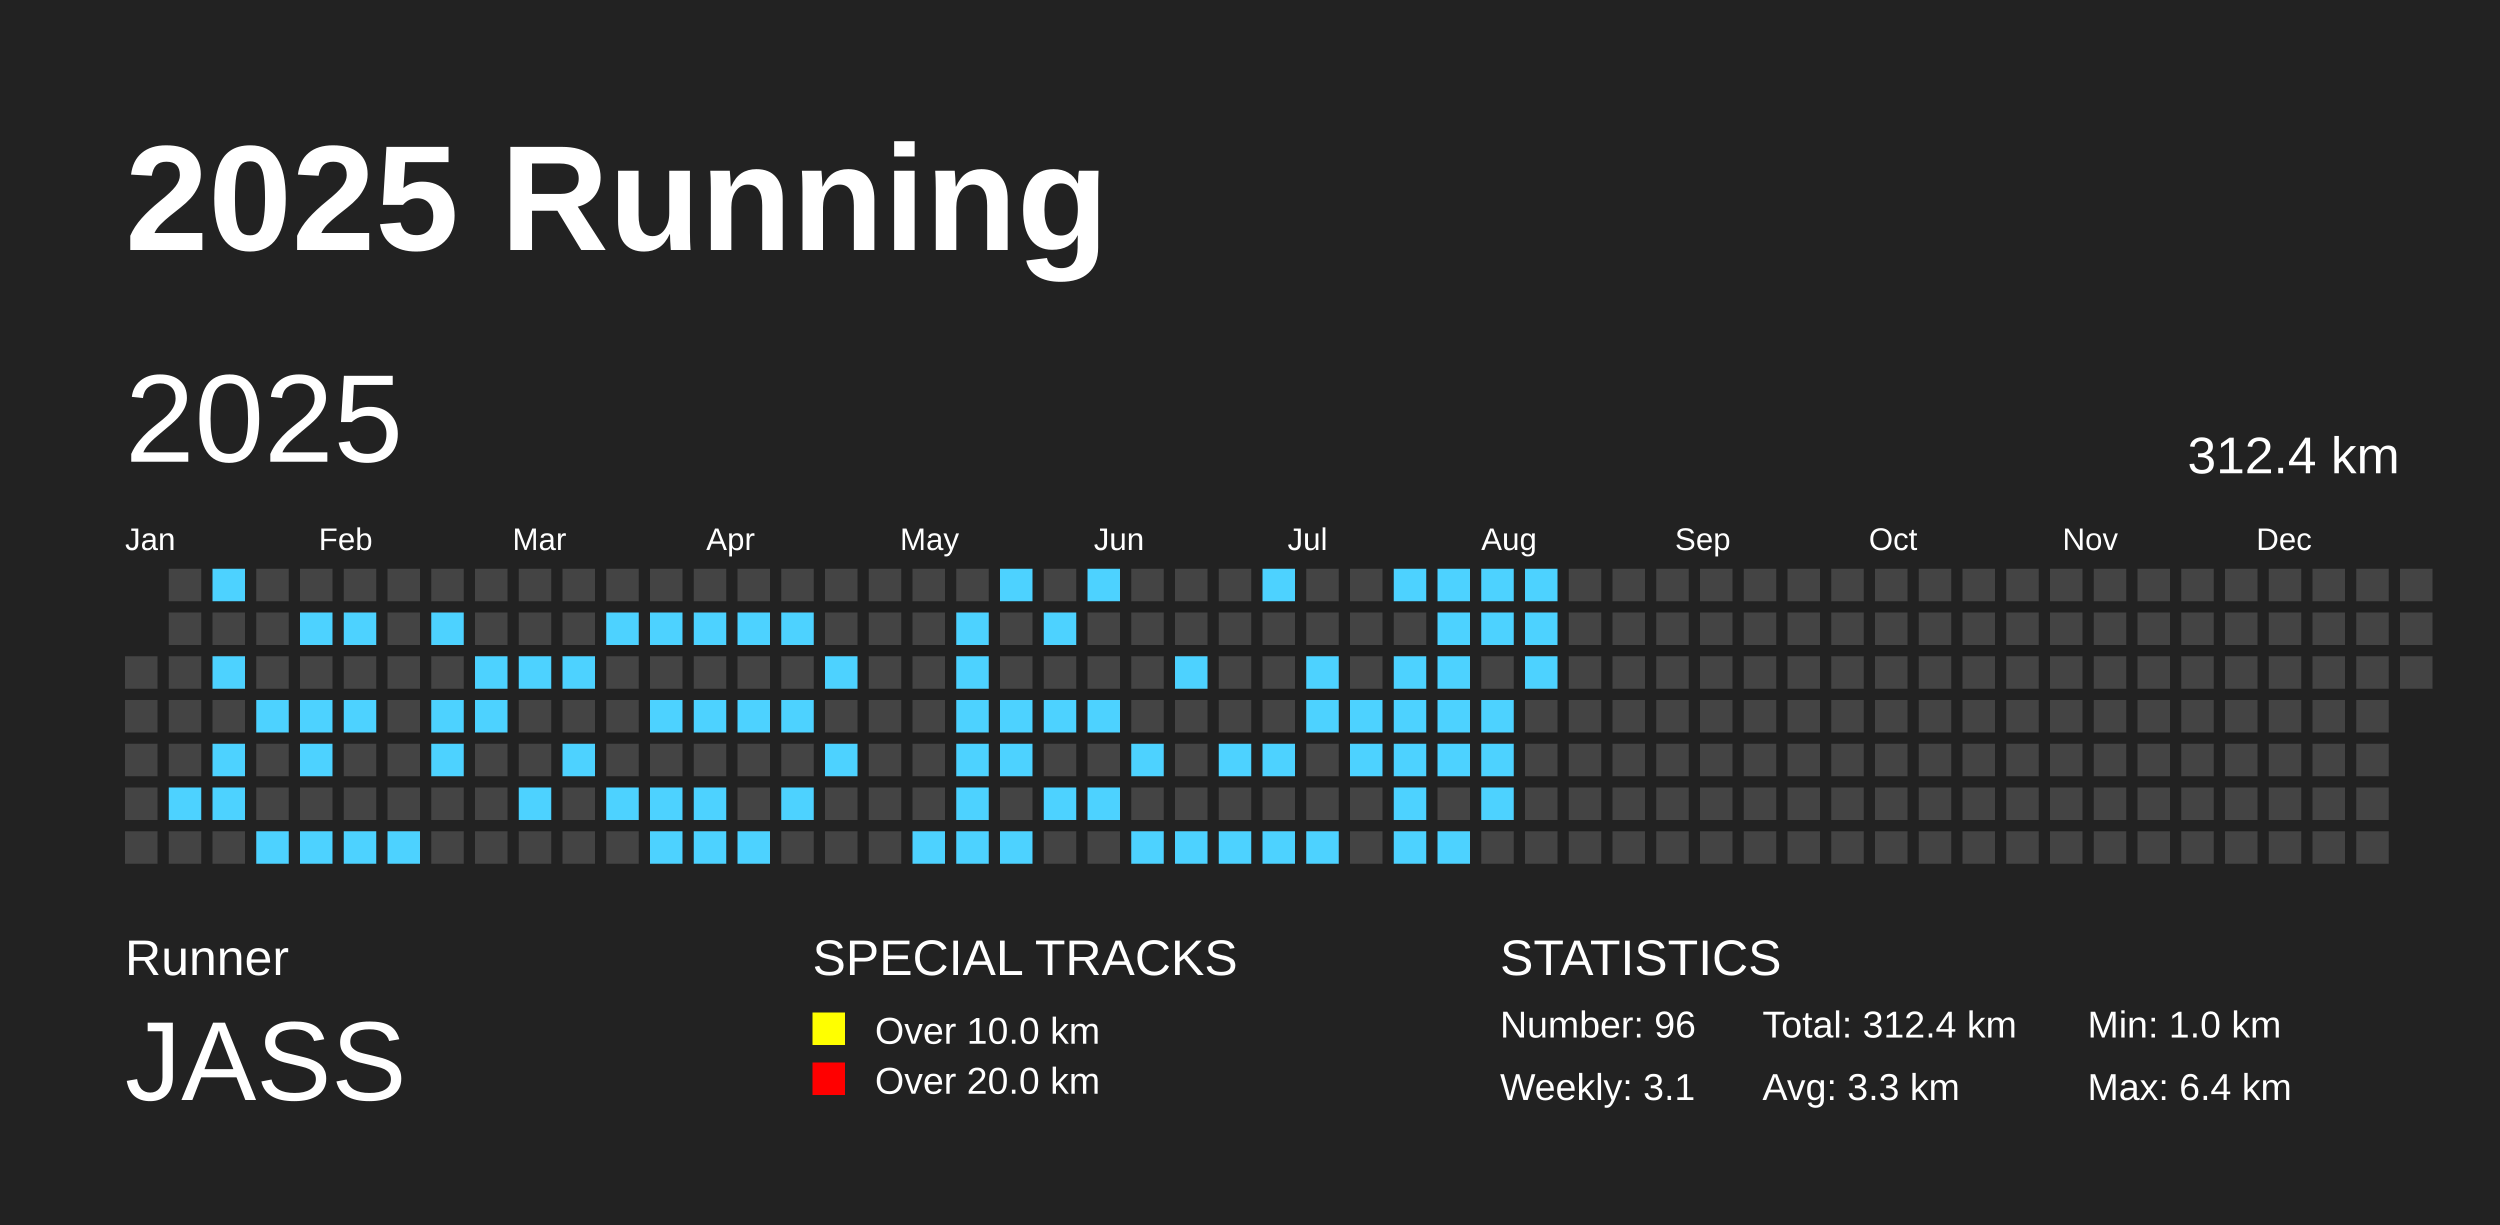
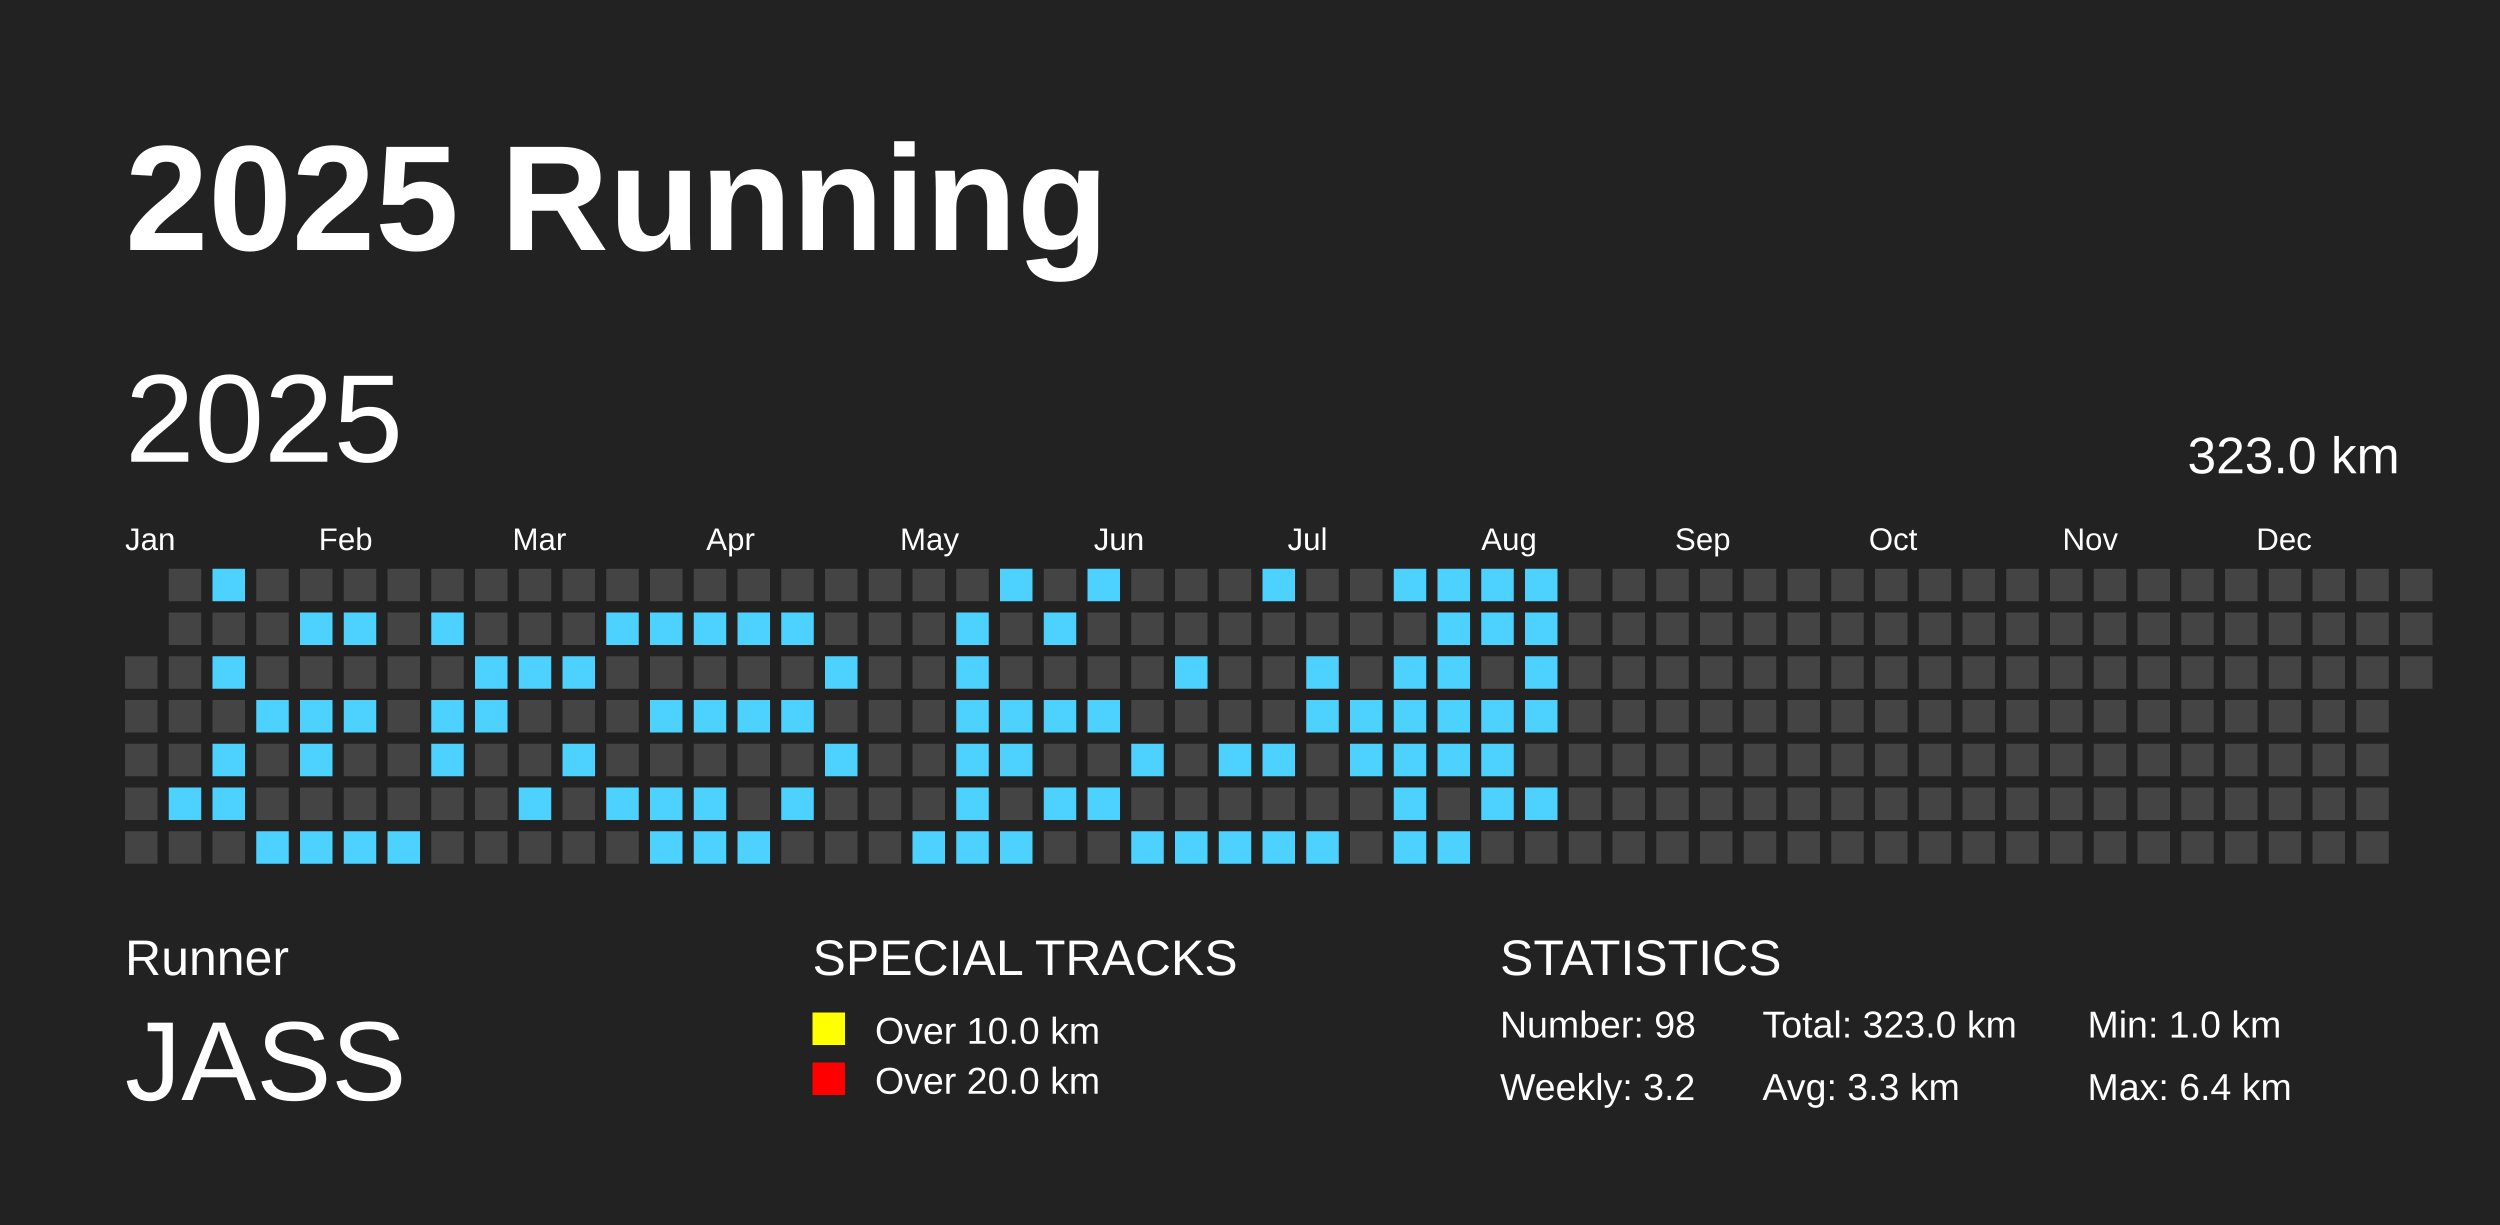
<svg xmlns="http://www.w3.org/2000/svg" baseProfile="full" height="98mm" version="1.1" viewBox="0,0,200,98" width="200mm">
  <defs />
  <rect fill="#222222" height="98" width="200" x="0" y="0" />
  <text fill="#FFFFFF" style="font-size:12px; font-family:Arial; font-weight:bold;" x="10" y="20">2025 Running</text>
  <text fill="#FFFFFF" style="font-size:4px; font-family:Arial" x="10" y="78">Runner</text>
  <text fill="#FFFFFF" style="font-size:9px; font-family:Arial" x="10" y="88">JASS</text>
  <text fill="#FFFFFF" style="font-size:4px; font-family:Arial" x="65" y="78">SPECIAL TRACKS</text>
  <rect fill="yellow" height="2.6" width="2.6" x="65" y="81" />
  <text fill="#FFFFFF" style="font-size:3px; font-family:Arial" x="70" y="83.5">Over 10.0 km</text>
  <rect fill="red" height="2.6" width="2.6" x="65" y="85" />
  <text fill="#FFFFFF" style="font-size:3px; font-family:Arial" x="70" y="87.5">Over 20.0 km</text>
  <text fill="#FFFFFF" style="font-size:4px; font-family:Arial" x="120" y="78">STATISTICS</text>
-   <text fill="#FFFFFF" style="font-size:3px; font-family:Arial" x="120" y="83">Number: 96</text>
-   <text fill="#FFFFFF" style="font-size:3px; font-family:Arial" x="120" y="88">Weekly: 3.1</text>
-   <text fill="#FFFFFF" style="font-size:3px; font-family:Arial" x="141" y="83">Total: 312.4 km</text>
+   <text fill="#FFFFFF" style="font-size:3px; font-family:Arial" x="120" y="83">Number: 98</text>
+   <text fill="#FFFFFF" style="font-size:3px; font-family:Arial" x="120" y="88">Weekly: 3.2</text>
+   <text fill="#FFFFFF" style="font-size:3px; font-family:Arial" x="141" y="83">Total: 323.0 km</text>
  <text fill="#FFFFFF" style="font-size:3px; font-family:Arial" x="141" y="88">Avg: 3.3 km</text>
  <text fill="#FFFFFF" style="font-size:3px; font-family:Arial" x="167" y="83">Min: 1.0 km</text>
  <text fill="#FFFFFF" style="font-size:3px; font-family:Arial" x="167" y="88">Max: 6.4 km</text>
  <text dominant-baseline="hanging" fill="#FFFFFF" style="font-size:10.0px; font-family:Arial;" x="10" y="30">2025</text>
-   <text dominant-baseline="hanging" fill="#FFFFFF" style="font-size:4.125px; font-family:Arial;" x="175" y="35">312.4 km</text>
+   <text dominant-baseline="hanging" fill="#FFFFFF" style="font-size:4.125px; font-family:Arial;" x="175" y="35">323.0 km</text>
  <text fill="#FFFFFF" style="font-size:2.5px; font-family:Arial" x="10.0" y="44">Jan</text>
  <text fill="#FFFFFF" style="font-size:2.5px; font-family:Arial" x="25.5" y="44">Feb</text>
  <text fill="#FFFFFF" style="font-size:2.5px; font-family:Arial" x="41.0" y="44">Mar</text>
  <text fill="#FFFFFF" style="font-size:2.5px; font-family:Arial" x="56.5" y="44">Apr</text>
  <text fill="#FFFFFF" style="font-size:2.5px; font-family:Arial" x="72.0" y="44">May</text>
  <text fill="#FFFFFF" style="font-size:2.5px; font-family:Arial" x="87.5" y="44">Jun</text>
  <text fill="#FFFFFF" style="font-size:2.5px; font-family:Arial" x="103.0" y="44">Jul</text>
  <text fill="#FFFFFF" style="font-size:2.5px; font-family:Arial" x="118.5" y="44">Aug</text>
  <text fill="#FFFFFF" style="font-size:2.5px; font-family:Arial" x="134.0" y="44">Sep</text>
  <text fill="#FFFFFF" style="font-size:2.5px; font-family:Arial" x="149.5" y="44">Oct</text>
  <text fill="#FFFFFF" style="font-size:2.5px; font-family:Arial" x="165.0" y="44">Nov</text>
  <text fill="#FFFFFF" style="font-size:2.5px; font-family:Arial" x="180.5" y="44">Dec</text>
  <rect fill="#444444" height="2.6" width="2.6" x="10.0" y="52.5" />
  <rect fill="#444444" height="2.6" width="2.6" x="10.0" y="56.0" />
  <rect fill="#444444" height="2.6" width="2.6" x="10.0" y="59.5" />
  <rect fill="#444444" height="2.6" width="2.6" x="10.0" y="63.0" />
  <rect fill="#444444" height="2.6" width="2.6" x="10.0" y="66.5" />
  <rect fill="#444444" height="2.6" width="2.6" x="13.5" y="45.5" />
  <rect fill="#444444" height="2.6" width="2.6" x="13.5" y="49.0" />
  <rect fill="#444444" height="2.6" width="2.6" x="13.5" y="52.5" />
  <rect fill="#444444" height="2.6" width="2.6" x="13.5" y="56.0" />
  <rect fill="#444444" height="2.6" width="2.6" x="13.5" y="59.5" />
  <rect fill="#4DD2FF" height="2.6" width="2.6" x="13.5" y="63.0" />
  <rect fill="#444444" height="2.6" width="2.6" x="13.5" y="66.5" />
  <rect fill="#4DD2FF" height="2.6" width="2.6" x="17.0" y="45.5" />
  <rect fill="#444444" height="2.6" width="2.6" x="17.0" y="49.0" />
  <rect fill="#4DD2FF" height="2.6" width="2.6" x="17.0" y="52.5" />
  <rect fill="#444444" height="2.6" width="2.6" x="17.0" y="56.0" />
  <rect fill="#4DD2FF" height="2.6" width="2.6" x="17.0" y="59.5" />
  <rect fill="#4DD2FF" height="2.6" width="2.6" x="17.0" y="63.0" />
  <rect fill="#444444" height="2.6" width="2.6" x="17.0" y="66.5" />
  <rect fill="#444444" height="2.6" width="2.6" x="20.5" y="45.5" />
  <rect fill="#444444" height="2.6" width="2.6" x="20.5" y="49.0" />
  <rect fill="#444444" height="2.6" width="2.6" x="20.5" y="52.5" />
  <rect fill="#4DD2FF" height="2.6" width="2.6" x="20.5" y="56.0" />
  <rect fill="#444444" height="2.6" width="2.6" x="20.5" y="59.5" />
  <rect fill="#444444" height="2.6" width="2.6" x="20.5" y="63.0" />
  <rect fill="#4DD2FF" height="2.6" width="2.6" x="20.5" y="66.5" />
  <rect fill="#444444" height="2.6" width="2.6" x="24.0" y="45.5" />
  <rect fill="#4DD2FF" height="2.6" width="2.6" x="24.0" y="49.0" />
  <rect fill="#444444" height="2.6" width="2.6" x="24.0" y="52.5" />
  <rect fill="#4DD2FF" height="2.6" width="2.6" x="24.0" y="56.0" />
  <rect fill="#4DD2FF" height="2.6" width="2.6" x="24.0" y="59.5" />
  <rect fill="#444444" height="2.6" width="2.6" x="24.0" y="63.0" />
  <rect fill="#4DD2FF" height="2.6" width="2.6" x="24.0" y="66.5" />
  <rect fill="#444444" height="2.6" width="2.6" x="27.5" y="45.5" />
  <rect fill="#4DD2FF" height="2.6" width="2.6" x="27.5" y="49.0" />
  <rect fill="#444444" height="2.6" width="2.6" x="27.5" y="52.5" />
  <rect fill="#4DD2FF" height="2.6" width="2.6" x="27.5" y="56.0" />
  <rect fill="#444444" height="2.6" width="2.6" x="27.5" y="59.5" />
  <rect fill="#444444" height="2.6" width="2.6" x="27.5" y="63.0" />
  <rect fill="#4DD2FF" height="2.6" width="2.6" x="27.5" y="66.5" />
  <rect fill="#444444" height="2.6" width="2.6" x="31.0" y="45.5" />
  <rect fill="#444444" height="2.6" width="2.6" x="31.0" y="49.0" />
  <rect fill="#444444" height="2.6" width="2.6" x="31.0" y="52.5" />
  <rect fill="#444444" height="2.6" width="2.6" x="31.0" y="56.0" />
  <rect fill="#444444" height="2.6" width="2.6" x="31.0" y="59.5" />
  <rect fill="#444444" height="2.6" width="2.6" x="31.0" y="63.0" />
  <rect fill="#4DD2FF" height="2.6" width="2.6" x="31.0" y="66.5" />
  <rect fill="#444444" height="2.6" width="2.6" x="34.5" y="45.5" />
  <rect fill="#4DD2FF" height="2.6" width="2.6" x="34.5" y="49.0" />
  <rect fill="#444444" height="2.6" width="2.6" x="34.5" y="52.5" />
  <rect fill="#4DD2FF" height="2.6" width="2.6" x="34.5" y="56.0" />
  <rect fill="#4DD2FF" height="2.6" width="2.6" x="34.5" y="59.5" />
  <rect fill="#444444" height="2.6" width="2.6" x="34.5" y="63.0" />
  <rect fill="#444444" height="2.6" width="2.6" x="34.5" y="66.5" />
  <rect fill="#444444" height="2.6" width="2.6" x="38.0" y="45.5" />
  <rect fill="#444444" height="2.6" width="2.6" x="38.0" y="49.0" />
  <rect fill="#4DD2FF" height="2.6" width="2.6" x="38.0" y="52.5" />
  <rect fill="#4DD2FF" height="2.6" width="2.6" x="38.0" y="56.0" />
  <rect fill="#444444" height="2.6" width="2.6" x="38.0" y="59.5" />
  <rect fill="#444444" height="2.6" width="2.6" x="38.0" y="63.0" />
  <rect fill="#444444" height="2.6" width="2.6" x="38.0" y="66.5" />
  <rect fill="#444444" height="2.6" width="2.6" x="41.5" y="45.5" />
  <rect fill="#444444" height="2.6" width="2.6" x="41.5" y="49.0" />
  <rect fill="#4DD2FF" height="2.6" width="2.6" x="41.5" y="52.5" />
  <rect fill="#444444" height="2.6" width="2.6" x="41.5" y="56.0" />
  <rect fill="#444444" height="2.6" width="2.6" x="41.5" y="59.5" />
  <rect fill="#4DD2FF" height="2.6" width="2.6" x="41.5" y="63.0" />
  <rect fill="#444444" height="2.6" width="2.6" x="41.5" y="66.5" />
  <rect fill="#444444" height="2.6" width="2.6" x="45.0" y="45.5" />
  <rect fill="#444444" height="2.6" width="2.6" x="45.0" y="49.0" />
  <rect fill="#4DD2FF" height="2.6" width="2.6" x="45.0" y="52.5" />
  <rect fill="#444444" height="2.6" width="2.6" x="45.0" y="56.0" />
  <rect fill="#4DD2FF" height="2.6" width="2.6" x="45.0" y="59.5" />
  <rect fill="#444444" height="2.6" width="2.6" x="45.0" y="63.0" />
  <rect fill="#444444" height="2.6" width="2.6" x="45.0" y="66.5" />
  <rect fill="#444444" height="2.6" width="2.6" x="48.5" y="45.5" />
  <rect fill="#4DD2FF" height="2.6" width="2.6" x="48.5" y="49.0" />
  <rect fill="#444444" height="2.6" width="2.6" x="48.5" y="52.5" />
  <rect fill="#444444" height="2.6" width="2.6" x="48.5" y="56.0" />
  <rect fill="#444444" height="2.6" width="2.6" x="48.5" y="59.5" />
  <rect fill="#4DD2FF" height="2.6" width="2.6" x="48.5" y="63.0" />
  <rect fill="#444444" height="2.6" width="2.6" x="48.5" y="66.5" />
  <rect fill="#444444" height="2.6" width="2.6" x="52.0" y="45.5" />
  <rect fill="#4DD2FF" height="2.6" width="2.6" x="52.0" y="49.0" />
  <rect fill="#444444" height="2.6" width="2.6" x="52.0" y="52.5" />
  <rect fill="#4DD2FF" height="2.6" width="2.6" x="52.0" y="56.0" />
  <rect fill="#444444" height="2.6" width="2.6" x="52.0" y="59.5" />
  <rect fill="#4DD2FF" height="2.6" width="2.6" x="52.0" y="63.0" />
  <rect fill="#4DD2FF" height="2.6" width="2.6" x="52.0" y="66.5" />
  <rect fill="#444444" height="2.6" width="2.6" x="55.5" y="45.5" />
  <rect fill="#4DD2FF" height="2.6" width="2.6" x="55.5" y="49.0" />
  <rect fill="#444444" height="2.6" width="2.6" x="55.5" y="52.5" />
  <rect fill="#4DD2FF" height="2.6" width="2.6" x="55.5" y="56.0" />
  <rect fill="#444444" height="2.6" width="2.6" x="55.5" y="59.5" />
  <rect fill="#4DD2FF" height="2.6" width="2.6" x="55.5" y="63.0" />
  <rect fill="#4DD2FF" height="2.6" width="2.6" x="55.5" y="66.5" />
  <rect fill="#444444" height="2.6" width="2.6" x="59.0" y="45.5" />
  <rect fill="#4DD2FF" height="2.6" width="2.6" x="59.0" y="49.0" />
  <rect fill="#444444" height="2.6" width="2.6" x="59.0" y="52.5" />
  <rect fill="#4DD2FF" height="2.6" width="2.6" x="59.0" y="56.0" />
  <rect fill="#444444" height="2.6" width="2.6" x="59.0" y="59.5" />
  <rect fill="#444444" height="2.6" width="2.6" x="59.0" y="63.0" />
  <rect fill="#4DD2FF" height="2.6" width="2.6" x="59.0" y="66.5" />
  <rect fill="#444444" height="2.6" width="2.6" x="62.5" y="45.5" />
  <rect fill="#4DD2FF" height="2.6" width="2.6" x="62.5" y="49.0" />
  <rect fill="#444444" height="2.6" width="2.6" x="62.5" y="52.5" />
  <rect fill="#4DD2FF" height="2.6" width="2.6" x="62.5" y="56.0" />
  <rect fill="#444444" height="2.6" width="2.6" x="62.5" y="59.5" />
  <rect fill="#4DD2FF" height="2.6" width="2.6" x="62.5" y="63.0" />
  <rect fill="#444444" height="2.6" width="2.6" x="62.5" y="66.5" />
  <rect fill="#444444" height="2.6" width="2.6" x="66.0" y="45.5" />
  <rect fill="#444444" height="2.6" width="2.6" x="66.0" y="49.0" />
  <rect fill="#4DD2FF" height="2.6" width="2.6" x="66.0" y="52.5" />
  <rect fill="#444444" height="2.6" width="2.6" x="66.0" y="56.0" />
  <rect fill="#4DD2FF" height="2.6" width="2.6" x="66.0" y="59.5" />
  <rect fill="#444444" height="2.6" width="2.6" x="66.0" y="63.0" />
  <rect fill="#444444" height="2.6" width="2.6" x="66.0" y="66.5" />
  <rect fill="#444444" height="2.6" width="2.6" x="69.5" y="45.5" />
  <rect fill="#444444" height="2.6" width="2.6" x="69.5" y="49.0" />
  <rect fill="#444444" height="2.6" width="2.6" x="69.5" y="52.5" />
  <rect fill="#444444" height="2.6" width="2.6" x="69.5" y="56.0" />
  <rect fill="#444444" height="2.6" width="2.6" x="69.5" y="59.5" />
  <rect fill="#444444" height="2.6" width="2.6" x="69.5" y="63.0" />
  <rect fill="#444444" height="2.6" width="2.6" x="69.5" y="66.5" />
  <rect fill="#444444" height="2.6" width="2.6" x="73.0" y="45.5" />
  <rect fill="#444444" height="2.6" width="2.6" x="73.0" y="49.0" />
  <rect fill="#444444" height="2.6" width="2.6" x="73.0" y="52.5" />
  <rect fill="#444444" height="2.6" width="2.6" x="73.0" y="56.0" />
  <rect fill="#444444" height="2.6" width="2.6" x="73.0" y="59.5" />
  <rect fill="#444444" height="2.6" width="2.6" x="73.0" y="63.0" />
  <rect fill="#4DD2FF" height="2.6" width="2.6" x="73.0" y="66.5" />
  <rect fill="#444444" height="2.6" width="2.6" x="76.5" y="45.5" />
  <rect fill="#4DD2FF" height="2.6" width="2.6" x="76.5" y="49.0" />
  <rect fill="#4DD2FF" height="2.6" width="2.6" x="76.5" y="52.5" />
  <rect fill="#4DD2FF" height="2.6" width="2.6" x="76.5" y="56.0" />
  <rect fill="#4DD2FF" height="2.6" width="2.6" x="76.5" y="59.5" />
  <rect fill="#4DD2FF" height="2.6" width="2.6" x="76.5" y="63.0" />
  <rect fill="#4DD2FF" height="2.6" width="2.6" x="76.5" y="66.5" />
  <rect fill="#4DD2FF" height="2.6" width="2.6" x="80.0" y="45.5" />
  <rect fill="#444444" height="2.6" width="2.6" x="80.0" y="49.0" />
  <rect fill="#444444" height="2.6" width="2.6" x="80.0" y="52.5" />
  <rect fill="#4DD2FF" height="2.6" width="2.6" x="80.0" y="56.0" />
  <rect fill="#4DD2FF" height="2.6" width="2.6" x="80.0" y="59.5" />
  <rect fill="#444444" height="2.6" width="2.6" x="80.0" y="63.0" />
  <rect fill="#4DD2FF" height="2.6" width="2.6" x="80.0" y="66.5" />
  <rect fill="#444444" height="2.6" width="2.6" x="83.5" y="45.5" />
  <rect fill="#4DD2FF" height="2.6" width="2.6" x="83.5" y="49.0" />
  <rect fill="#444444" height="2.6" width="2.6" x="83.5" y="52.5" />
  <rect fill="#4DD2FF" height="2.6" width="2.6" x="83.5" y="56.0" />
  <rect fill="#444444" height="2.6" width="2.6" x="83.5" y="59.5" />
  <rect fill="#4DD2FF" height="2.6" width="2.6" x="83.5" y="63.0" />
  <rect fill="#444444" height="2.6" width="2.6" x="83.5" y="66.5" />
  <rect fill="#4DD2FF" height="2.6" width="2.6" x="87.0" y="45.5" />
  <rect fill="#444444" height="2.6" width="2.6" x="87.0" y="49.0" />
  <rect fill="#444444" height="2.6" width="2.6" x="87.0" y="52.5" />
  <rect fill="#4DD2FF" height="2.6" width="2.6" x="87.0" y="56.0" />
  <rect fill="#444444" height="2.6" width="2.6" x="87.0" y="59.5" />
  <rect fill="#4DD2FF" height="2.6" width="2.6" x="87.0" y="63.0" />
  <rect fill="#444444" height="2.6" width="2.6" x="87.0" y="66.5" />
  <rect fill="#444444" height="2.6" width="2.6" x="90.5" y="45.5" />
  <rect fill="#444444" height="2.6" width="2.6" x="90.5" y="49.0" />
  <rect fill="#444444" height="2.6" width="2.6" x="90.5" y="52.5" />
  <rect fill="#444444" height="2.6" width="2.6" x="90.5" y="56.0" />
  <rect fill="#4DD2FF" height="2.6" width="2.6" x="90.5" y="59.5" />
  <rect fill="#444444" height="2.6" width="2.6" x="90.5" y="63.0" />
  <rect fill="#4DD2FF" height="2.6" width="2.6" x="90.5" y="66.5" />
  <rect fill="#444444" height="2.6" width="2.6" x="94.0" y="45.5" />
  <rect fill="#444444" height="2.6" width="2.6" x="94.0" y="49.0" />
  <rect fill="#4DD2FF" height="2.6" width="2.6" x="94.0" y="52.5" />
  <rect fill="#444444" height="2.6" width="2.6" x="94.0" y="56.0" />
  <rect fill="#444444" height="2.6" width="2.6" x="94.0" y="59.5" />
  <rect fill="#444444" height="2.6" width="2.6" x="94.0" y="63.0" />
  <rect fill="#4DD2FF" height="2.6" width="2.6" x="94.0" y="66.5" />
  <rect fill="#444444" height="2.6" width="2.6" x="97.5" y="45.5" />
  <rect fill="#444444" height="2.6" width="2.6" x="97.5" y="49.0" />
  <rect fill="#444444" height="2.6" width="2.6" x="97.5" y="52.5" />
  <rect fill="#444444" height="2.6" width="2.6" x="97.5" y="56.0" />
  <rect fill="#4DD2FF" height="2.6" width="2.6" x="97.5" y="59.5" />
  <rect fill="#444444" height="2.6" width="2.6" x="97.5" y="63.0" />
  <rect fill="#4DD2FF" height="2.6" width="2.6" x="97.5" y="66.5" />
  <rect fill="#4DD2FF" height="2.6" width="2.6" x="101.0" y="45.5" />
  <rect fill="#444444" height="2.6" width="2.6" x="101.0" y="49.0" />
  <rect fill="#444444" height="2.6" width="2.6" x="101.0" y="52.5" />
  <rect fill="#444444" height="2.6" width="2.6" x="101.0" y="56.0" />
  <rect fill="#4DD2FF" height="2.6" width="2.6" x="101.0" y="59.5" />
  <rect fill="#444444" height="2.6" width="2.6" x="101.0" y="63.0" />
  <rect fill="#4DD2FF" height="2.6" width="2.6" x="101.0" y="66.5" />
  <rect fill="#444444" height="2.6" width="2.6" x="104.5" y="45.5" />
  <rect fill="#444444" height="2.6" width="2.6" x="104.5" y="49.0" />
  <rect fill="#4DD2FF" height="2.6" width="2.6" x="104.5" y="52.5" />
  <rect fill="#4DD2FF" height="2.6" width="2.6" x="104.5" y="56.0" />
  <rect fill="#444444" height="2.6" width="2.6" x="104.5" y="59.5" />
  <rect fill="#444444" height="2.6" width="2.6" x="104.5" y="63.0" />
  <rect fill="#4DD2FF" height="2.6" width="2.6" x="104.5" y="66.5" />
  <rect fill="#444444" height="2.6" width="2.6" x="108.0" y="45.5" />
  <rect fill="#444444" height="2.6" width="2.6" x="108.0" y="49.0" />
  <rect fill="#444444" height="2.6" width="2.6" x="108.0" y="52.5" />
  <rect fill="#4DD2FF" height="2.6" width="2.6" x="108.0" y="56.0" />
  <rect fill="#4DD2FF" height="2.6" width="2.6" x="108.0" y="59.5" />
  <rect fill="#444444" height="2.6" width="2.6" x="108.0" y="63.0" />
  <rect fill="#444444" height="2.6" width="2.6" x="108.0" y="66.5" />
  <rect fill="#4DD2FF" height="2.6" width="2.6" x="111.5" y="45.5" />
  <rect fill="#444444" height="2.6" width="2.6" x="111.5" y="49.0" />
  <rect fill="#4DD2FF" height="2.6" width="2.6" x="111.5" y="52.5" />
  <rect fill="#4DD2FF" height="2.6" width="2.6" x="111.5" y="56.0" />
  <rect fill="#4DD2FF" height="2.6" width="2.6" x="111.5" y="59.5" />
  <rect fill="#4DD2FF" height="2.6" width="2.6" x="111.5" y="63.0" />
  <rect fill="#4DD2FF" height="2.6" width="2.6" x="111.5" y="66.5" />
  <rect fill="#4DD2FF" height="2.6" width="2.6" x="115.0" y="45.5" />
  <rect fill="#4DD2FF" height="2.6" width="2.6" x="115.0" y="49.0" />
  <rect fill="#4DD2FF" height="2.6" width="2.6" x="115.0" y="52.5" />
  <rect fill="#4DD2FF" height="2.6" width="2.6" x="115.0" y="56.0" />
  <rect fill="#4DD2FF" height="2.6" width="2.6" x="115.0" y="59.5" />
  <rect fill="#444444" height="2.6" width="2.6" x="115.0" y="63.0" />
  <rect fill="#4DD2FF" height="2.6" width="2.6" x="115.0" y="66.5" />
  <rect fill="#4DD2FF" height="2.6" width="2.6" x="118.5" y="45.5" />
  <rect fill="#4DD2FF" height="2.6" width="2.6" x="118.5" y="49.0" />
  <rect fill="#444444" height="2.6" width="2.6" x="118.5" y="52.5" />
  <rect fill="#4DD2FF" height="2.6" width="2.6" x="118.5" y="56.0" />
  <rect fill="#4DD2FF" height="2.6" width="2.6" x="118.5" y="59.5" />
  <rect fill="#4DD2FF" height="2.6" width="2.6" x="118.5" y="63.0" />
  <rect fill="#444444" height="2.6" width="2.6" x="118.5" y="66.5" />
  <rect fill="#4DD2FF" height="2.6" width="2.6" x="122.0" y="45.5" />
  <rect fill="#4DD2FF" height="2.6" width="2.6" x="122.0" y="49.0" />
  <rect fill="#4DD2FF" height="2.6" width="2.6" x="122.0" y="52.5" />
-   <rect fill="#444444" height="2.6" width="2.6" x="122.0" y="56.0" />
+   <rect fill="#4DD2FF" height="2.6" width="2.6" x="122.0" y="56.0" />
  <rect fill="#444444" height="2.6" width="2.6" x="122.0" y="59.5" />
-   <rect fill="#444444" height="2.6" width="2.6" x="122.0" y="63.0" />
+   <rect fill="#4DD2FF" height="2.6" width="2.6" x="122.0" y="63.0" />
  <rect fill="#444444" height="2.6" width="2.6" x="122.0" y="66.5" />
  <rect fill="#444444" height="2.6" width="2.6" x="125.5" y="45.5" />
  <rect fill="#444444" height="2.6" width="2.6" x="125.5" y="49.0" />
  <rect fill="#444444" height="2.6" width="2.6" x="125.5" y="52.5" />
  <rect fill="#444444" height="2.6" width="2.6" x="125.5" y="56.0" />
  <rect fill="#444444" height="2.6" width="2.6" x="125.5" y="59.5" />
  <rect fill="#444444" height="2.6" width="2.6" x="125.5" y="63.0" />
  <rect fill="#444444" height="2.6" width="2.6" x="125.5" y="66.5" />
  <rect fill="#444444" height="2.6" width="2.6" x="129.0" y="45.5" />
  <rect fill="#444444" height="2.6" width="2.6" x="129.0" y="49.0" />
  <rect fill="#444444" height="2.6" width="2.6" x="129.0" y="52.5" />
  <rect fill="#444444" height="2.6" width="2.6" x="129.0" y="56.0" />
  <rect fill="#444444" height="2.6" width="2.6" x="129.0" y="59.5" />
  <rect fill="#444444" height="2.6" width="2.6" x="129.0" y="63.0" />
  <rect fill="#444444" height="2.6" width="2.6" x="129.0" y="66.5" />
  <rect fill="#444444" height="2.6" width="2.6" x="132.5" y="45.5" />
  <rect fill="#444444" height="2.6" width="2.6" x="132.5" y="49.0" />
  <rect fill="#444444" height="2.6" width="2.6" x="132.5" y="52.5" />
  <rect fill="#444444" height="2.6" width="2.6" x="132.5" y="56.0" />
  <rect fill="#444444" height="2.6" width="2.6" x="132.5" y="59.5" />
  <rect fill="#444444" height="2.6" width="2.6" x="132.5" y="63.0" />
  <rect fill="#444444" height="2.6" width="2.6" x="132.5" y="66.5" />
  <rect fill="#444444" height="2.6" width="2.6" x="136.0" y="45.5" />
  <rect fill="#444444" height="2.6" width="2.6" x="136.0" y="49.0" />
  <rect fill="#444444" height="2.6" width="2.6" x="136.0" y="52.5" />
  <rect fill="#444444" height="2.6" width="2.6" x="136.0" y="56.0" />
  <rect fill="#444444" height="2.6" width="2.6" x="136.0" y="59.5" />
  <rect fill="#444444" height="2.6" width="2.6" x="136.0" y="63.0" />
  <rect fill="#444444" height="2.6" width="2.6" x="136.0" y="66.5" />
  <rect fill="#444444" height="2.6" width="2.6" x="139.5" y="45.5" />
  <rect fill="#444444" height="2.6" width="2.6" x="139.5" y="49.0" />
  <rect fill="#444444" height="2.6" width="2.6" x="139.5" y="52.5" />
  <rect fill="#444444" height="2.6" width="2.6" x="139.5" y="56.0" />
  <rect fill="#444444" height="2.6" width="2.6" x="139.5" y="59.5" />
  <rect fill="#444444" height="2.6" width="2.6" x="139.5" y="63.0" />
  <rect fill="#444444" height="2.6" width="2.6" x="139.5" y="66.5" />
  <rect fill="#444444" height="2.6" width="2.6" x="143.0" y="45.5" />
  <rect fill="#444444" height="2.6" width="2.6" x="143.0" y="49.0" />
  <rect fill="#444444" height="2.6" width="2.6" x="143.0" y="52.5" />
  <rect fill="#444444" height="2.6" width="2.6" x="143.0" y="56.0" />
  <rect fill="#444444" height="2.6" width="2.6" x="143.0" y="59.5" />
  <rect fill="#444444" height="2.6" width="2.6" x="143.0" y="63.0" />
  <rect fill="#444444" height="2.6" width="2.6" x="143.0" y="66.5" />
  <rect fill="#444444" height="2.6" width="2.6" x="146.5" y="45.5" />
  <rect fill="#444444" height="2.6" width="2.6" x="146.5" y="49.0" />
  <rect fill="#444444" height="2.6" width="2.6" x="146.5" y="52.5" />
  <rect fill="#444444" height="2.6" width="2.6" x="146.5" y="56.0" />
  <rect fill="#444444" height="2.6" width="2.6" x="146.5" y="59.5" />
  <rect fill="#444444" height="2.6" width="2.6" x="146.5" y="63.0" />
  <rect fill="#444444" height="2.6" width="2.6" x="146.5" y="66.5" />
  <rect fill="#444444" height="2.6" width="2.6" x="150.0" y="45.5" />
  <rect fill="#444444" height="2.6" width="2.6" x="150.0" y="49.0" />
  <rect fill="#444444" height="2.6" width="2.6" x="150.0" y="52.5" />
  <rect fill="#444444" height="2.6" width="2.6" x="150.0" y="56.0" />
  <rect fill="#444444" height="2.6" width="2.6" x="150.0" y="59.5" />
  <rect fill="#444444" height="2.6" width="2.6" x="150.0" y="63.0" />
  <rect fill="#444444" height="2.6" width="2.6" x="150.0" y="66.5" />
  <rect fill="#444444" height="2.6" width="2.6" x="153.5" y="45.5" />
  <rect fill="#444444" height="2.6" width="2.6" x="153.5" y="49.0" />
  <rect fill="#444444" height="2.6" width="2.6" x="153.5" y="52.5" />
  <rect fill="#444444" height="2.6" width="2.6" x="153.5" y="56.0" />
  <rect fill="#444444" height="2.6" width="2.6" x="153.5" y="59.5" />
  <rect fill="#444444" height="2.6" width="2.6" x="153.5" y="63.0" />
  <rect fill="#444444" height="2.6" width="2.6" x="153.5" y="66.5" />
  <rect fill="#444444" height="2.6" width="2.6" x="157.0" y="45.5" />
  <rect fill="#444444" height="2.6" width="2.6" x="157.0" y="49.0" />
  <rect fill="#444444" height="2.6" width="2.6" x="157.0" y="52.5" />
  <rect fill="#444444" height="2.6" width="2.6" x="157.0" y="56.0" />
  <rect fill="#444444" height="2.6" width="2.6" x="157.0" y="59.5" />
  <rect fill="#444444" height="2.6" width="2.6" x="157.0" y="63.0" />
  <rect fill="#444444" height="2.6" width="2.6" x="157.0" y="66.5" />
  <rect fill="#444444" height="2.6" width="2.6" x="160.5" y="45.5" />
  <rect fill="#444444" height="2.6" width="2.6" x="160.5" y="49.0" />
  <rect fill="#444444" height="2.6" width="2.6" x="160.5" y="52.5" />
  <rect fill="#444444" height="2.6" width="2.6" x="160.5" y="56.0" />
  <rect fill="#444444" height="2.6" width="2.6" x="160.5" y="59.5" />
  <rect fill="#444444" height="2.6" width="2.6" x="160.5" y="63.0" />
  <rect fill="#444444" height="2.6" width="2.6" x="160.5" y="66.5" />
  <rect fill="#444444" height="2.6" width="2.6" x="164.0" y="45.5" />
  <rect fill="#444444" height="2.6" width="2.6" x="164.0" y="49.0" />
  <rect fill="#444444" height="2.6" width="2.6" x="164.0" y="52.5" />
  <rect fill="#444444" height="2.6" width="2.6" x="164.0" y="56.0" />
  <rect fill="#444444" height="2.6" width="2.6" x="164.0" y="59.5" />
  <rect fill="#444444" height="2.6" width="2.6" x="164.0" y="63.0" />
  <rect fill="#444444" height="2.6" width="2.6" x="164.0" y="66.5" />
  <rect fill="#444444" height="2.6" width="2.6" x="167.5" y="45.5" />
  <rect fill="#444444" height="2.6" width="2.6" x="167.5" y="49.0" />
  <rect fill="#444444" height="2.6" width="2.6" x="167.5" y="52.5" />
  <rect fill="#444444" height="2.6" width="2.6" x="167.5" y="56.0" />
  <rect fill="#444444" height="2.6" width="2.6" x="167.5" y="59.5" />
  <rect fill="#444444" height="2.6" width="2.6" x="167.5" y="63.0" />
  <rect fill="#444444" height="2.6" width="2.6" x="167.5" y="66.5" />
  <rect fill="#444444" height="2.6" width="2.6" x="171.0" y="45.5" />
  <rect fill="#444444" height="2.6" width="2.6" x="171.0" y="49.0" />
  <rect fill="#444444" height="2.6" width="2.6" x="171.0" y="52.5" />
  <rect fill="#444444" height="2.6" width="2.6" x="171.0" y="56.0" />
  <rect fill="#444444" height="2.6" width="2.6" x="171.0" y="59.5" />
  <rect fill="#444444" height="2.6" width="2.6" x="171.0" y="63.0" />
  <rect fill="#444444" height="2.6" width="2.6" x="171.0" y="66.5" />
  <rect fill="#444444" height="2.6" width="2.6" x="174.5" y="45.5" />
  <rect fill="#444444" height="2.6" width="2.6" x="174.5" y="49.0" />
  <rect fill="#444444" height="2.6" width="2.6" x="174.5" y="52.5" />
  <rect fill="#444444" height="2.6" width="2.6" x="174.5" y="56.0" />
  <rect fill="#444444" height="2.6" width="2.6" x="174.5" y="59.5" />
  <rect fill="#444444" height="2.6" width="2.6" x="174.5" y="63.0" />
  <rect fill="#444444" height="2.6" width="2.6" x="174.5" y="66.5" />
  <rect fill="#444444" height="2.6" width="2.6" x="178.0" y="45.5" />
  <rect fill="#444444" height="2.6" width="2.6" x="178.0" y="49.0" />
  <rect fill="#444444" height="2.6" width="2.6" x="178.0" y="52.5" />
  <rect fill="#444444" height="2.6" width="2.6" x="178.0" y="56.0" />
  <rect fill="#444444" height="2.6" width="2.6" x="178.0" y="59.5" />
  <rect fill="#444444" height="2.6" width="2.6" x="178.0" y="63.0" />
  <rect fill="#444444" height="2.6" width="2.6" x="178.0" y="66.5" />
  <rect fill="#444444" height="2.6" width="2.6" x="181.5" y="45.5" />
  <rect fill="#444444" height="2.6" width="2.6" x="181.5" y="49.0" />
  <rect fill="#444444" height="2.6" width="2.6" x="181.5" y="52.5" />
  <rect fill="#444444" height="2.6" width="2.6" x="181.5" y="56.0" />
  <rect fill="#444444" height="2.6" width="2.6" x="181.5" y="59.5" />
  <rect fill="#444444" height="2.6" width="2.6" x="181.5" y="63.0" />
  <rect fill="#444444" height="2.6" width="2.6" x="181.5" y="66.5" />
  <rect fill="#444444" height="2.6" width="2.6" x="185.0" y="45.5" />
  <rect fill="#444444" height="2.6" width="2.6" x="185.0" y="49.0" />
  <rect fill="#444444" height="2.6" width="2.6" x="185.0" y="52.5" />
  <rect fill="#444444" height="2.6" width="2.6" x="185.0" y="56.0" />
  <rect fill="#444444" height="2.6" width="2.6" x="185.0" y="59.5" />
  <rect fill="#444444" height="2.6" width="2.6" x="185.0" y="63.0" />
  <rect fill="#444444" height="2.6" width="2.6" x="185.0" y="66.5" />
  <rect fill="#444444" height="2.6" width="2.6" x="188.5" y="45.5" />
  <rect fill="#444444" height="2.6" width="2.6" x="188.5" y="49.0" />
  <rect fill="#444444" height="2.6" width="2.6" x="188.5" y="52.5" />
  <rect fill="#444444" height="2.6" width="2.6" x="188.5" y="56.0" />
  <rect fill="#444444" height="2.6" width="2.6" x="188.5" y="59.5" />
  <rect fill="#444444" height="2.6" width="2.6" x="188.5" y="63.0" />
  <rect fill="#444444" height="2.6" width="2.6" x="188.5" y="66.5" />
  <rect fill="#444444" height="2.6" width="2.6" x="192.0" y="45.5" />
  <rect fill="#444444" height="2.6" width="2.6" x="192.0" y="49.0" />
  <rect fill="#444444" height="2.6" width="2.6" x="192.0" y="52.5" />
</svg>
